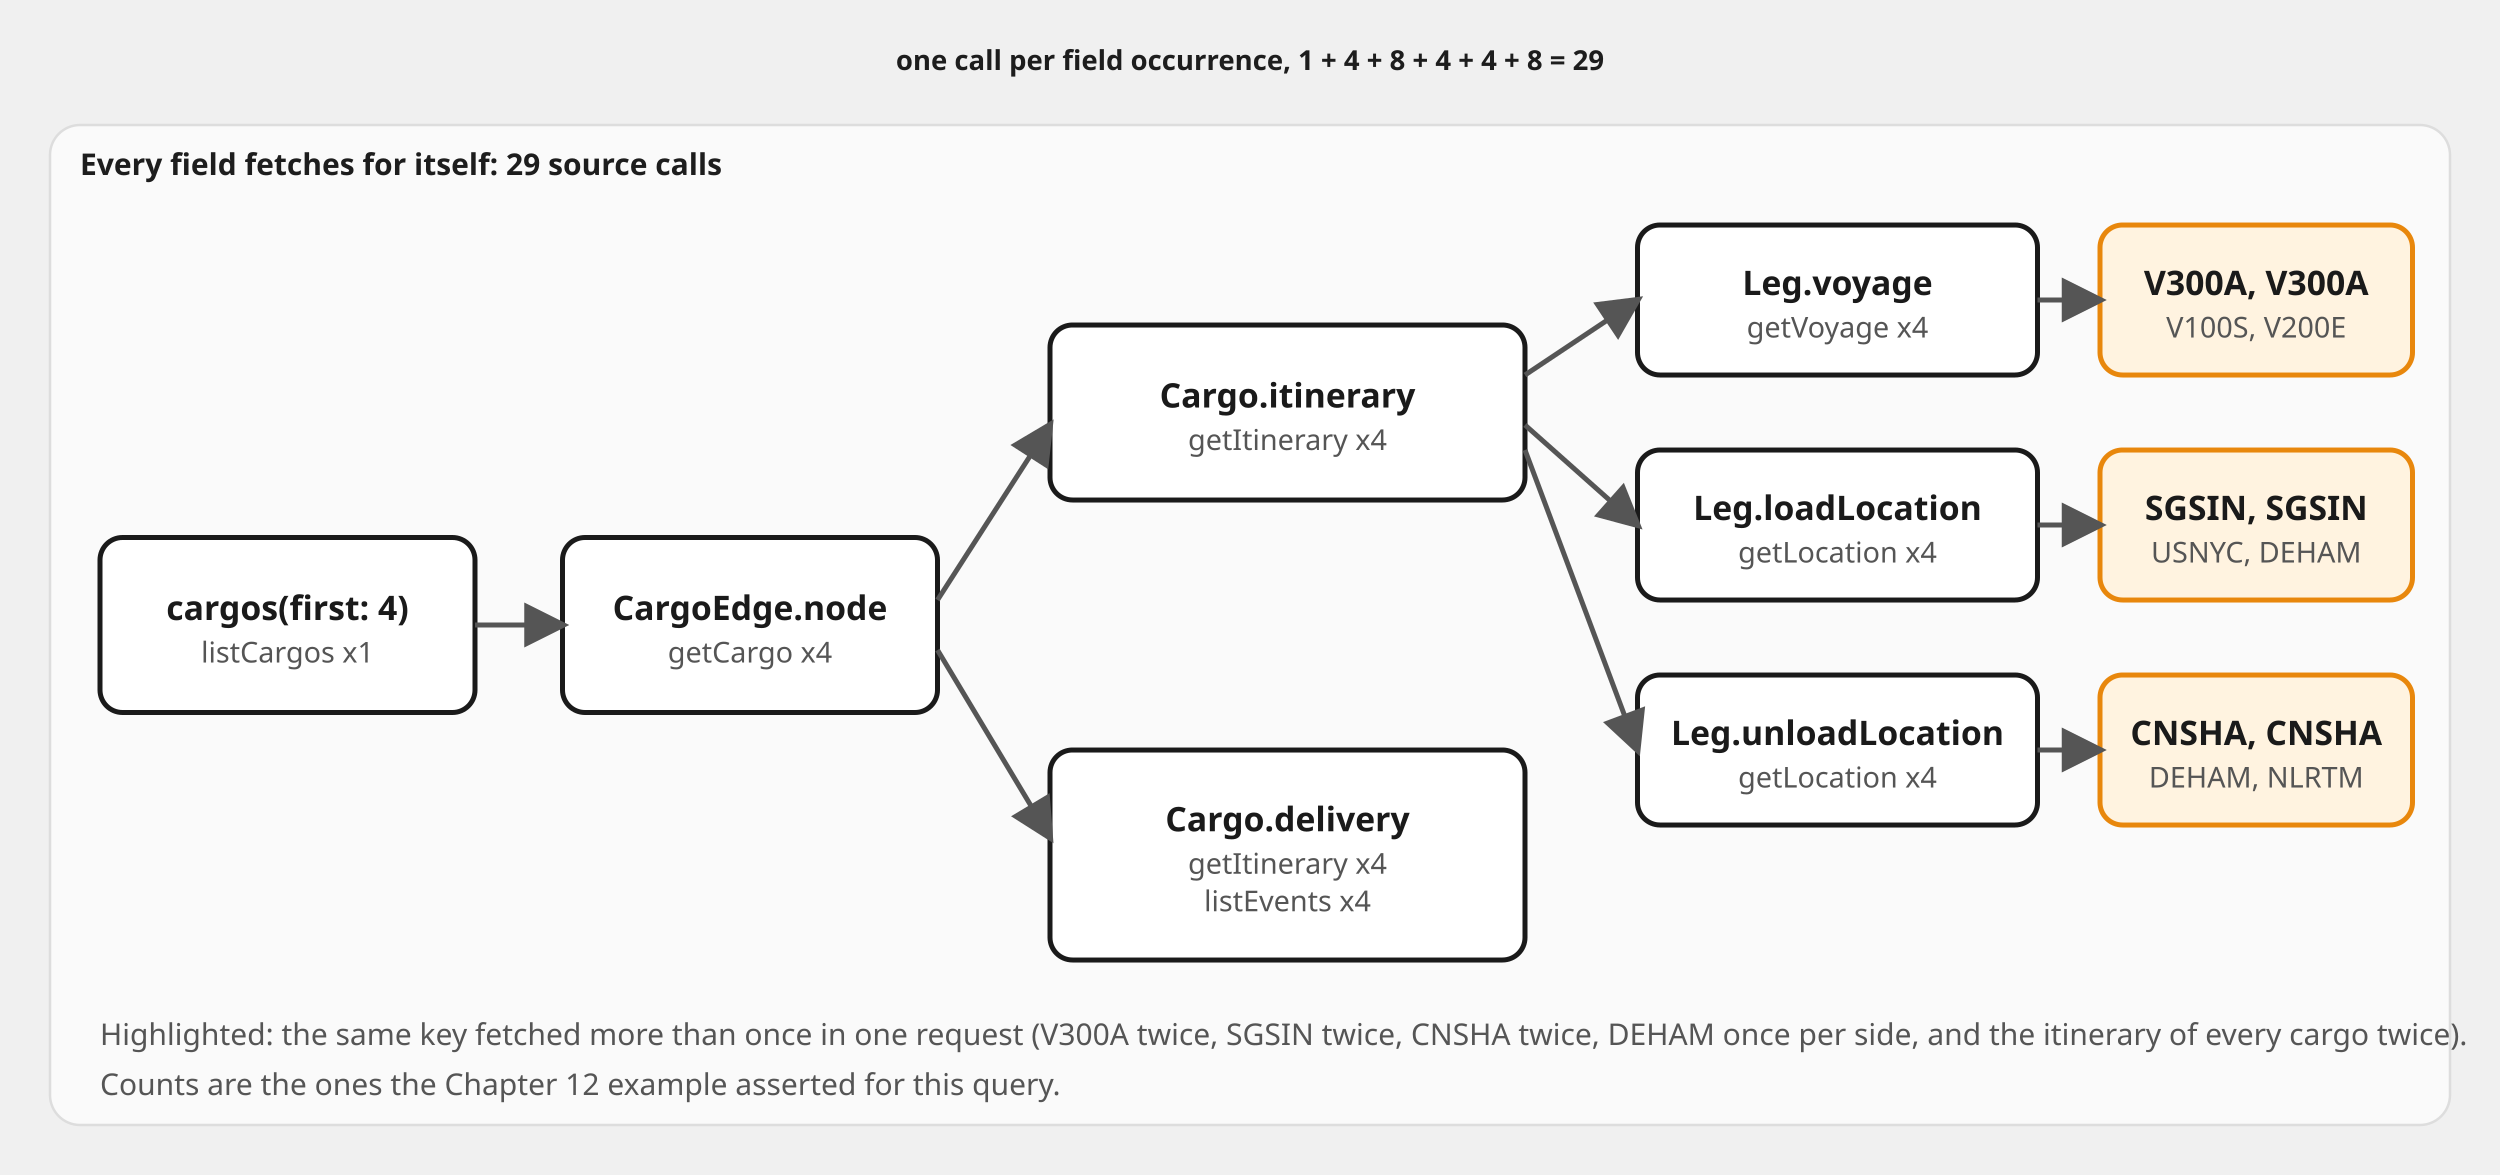
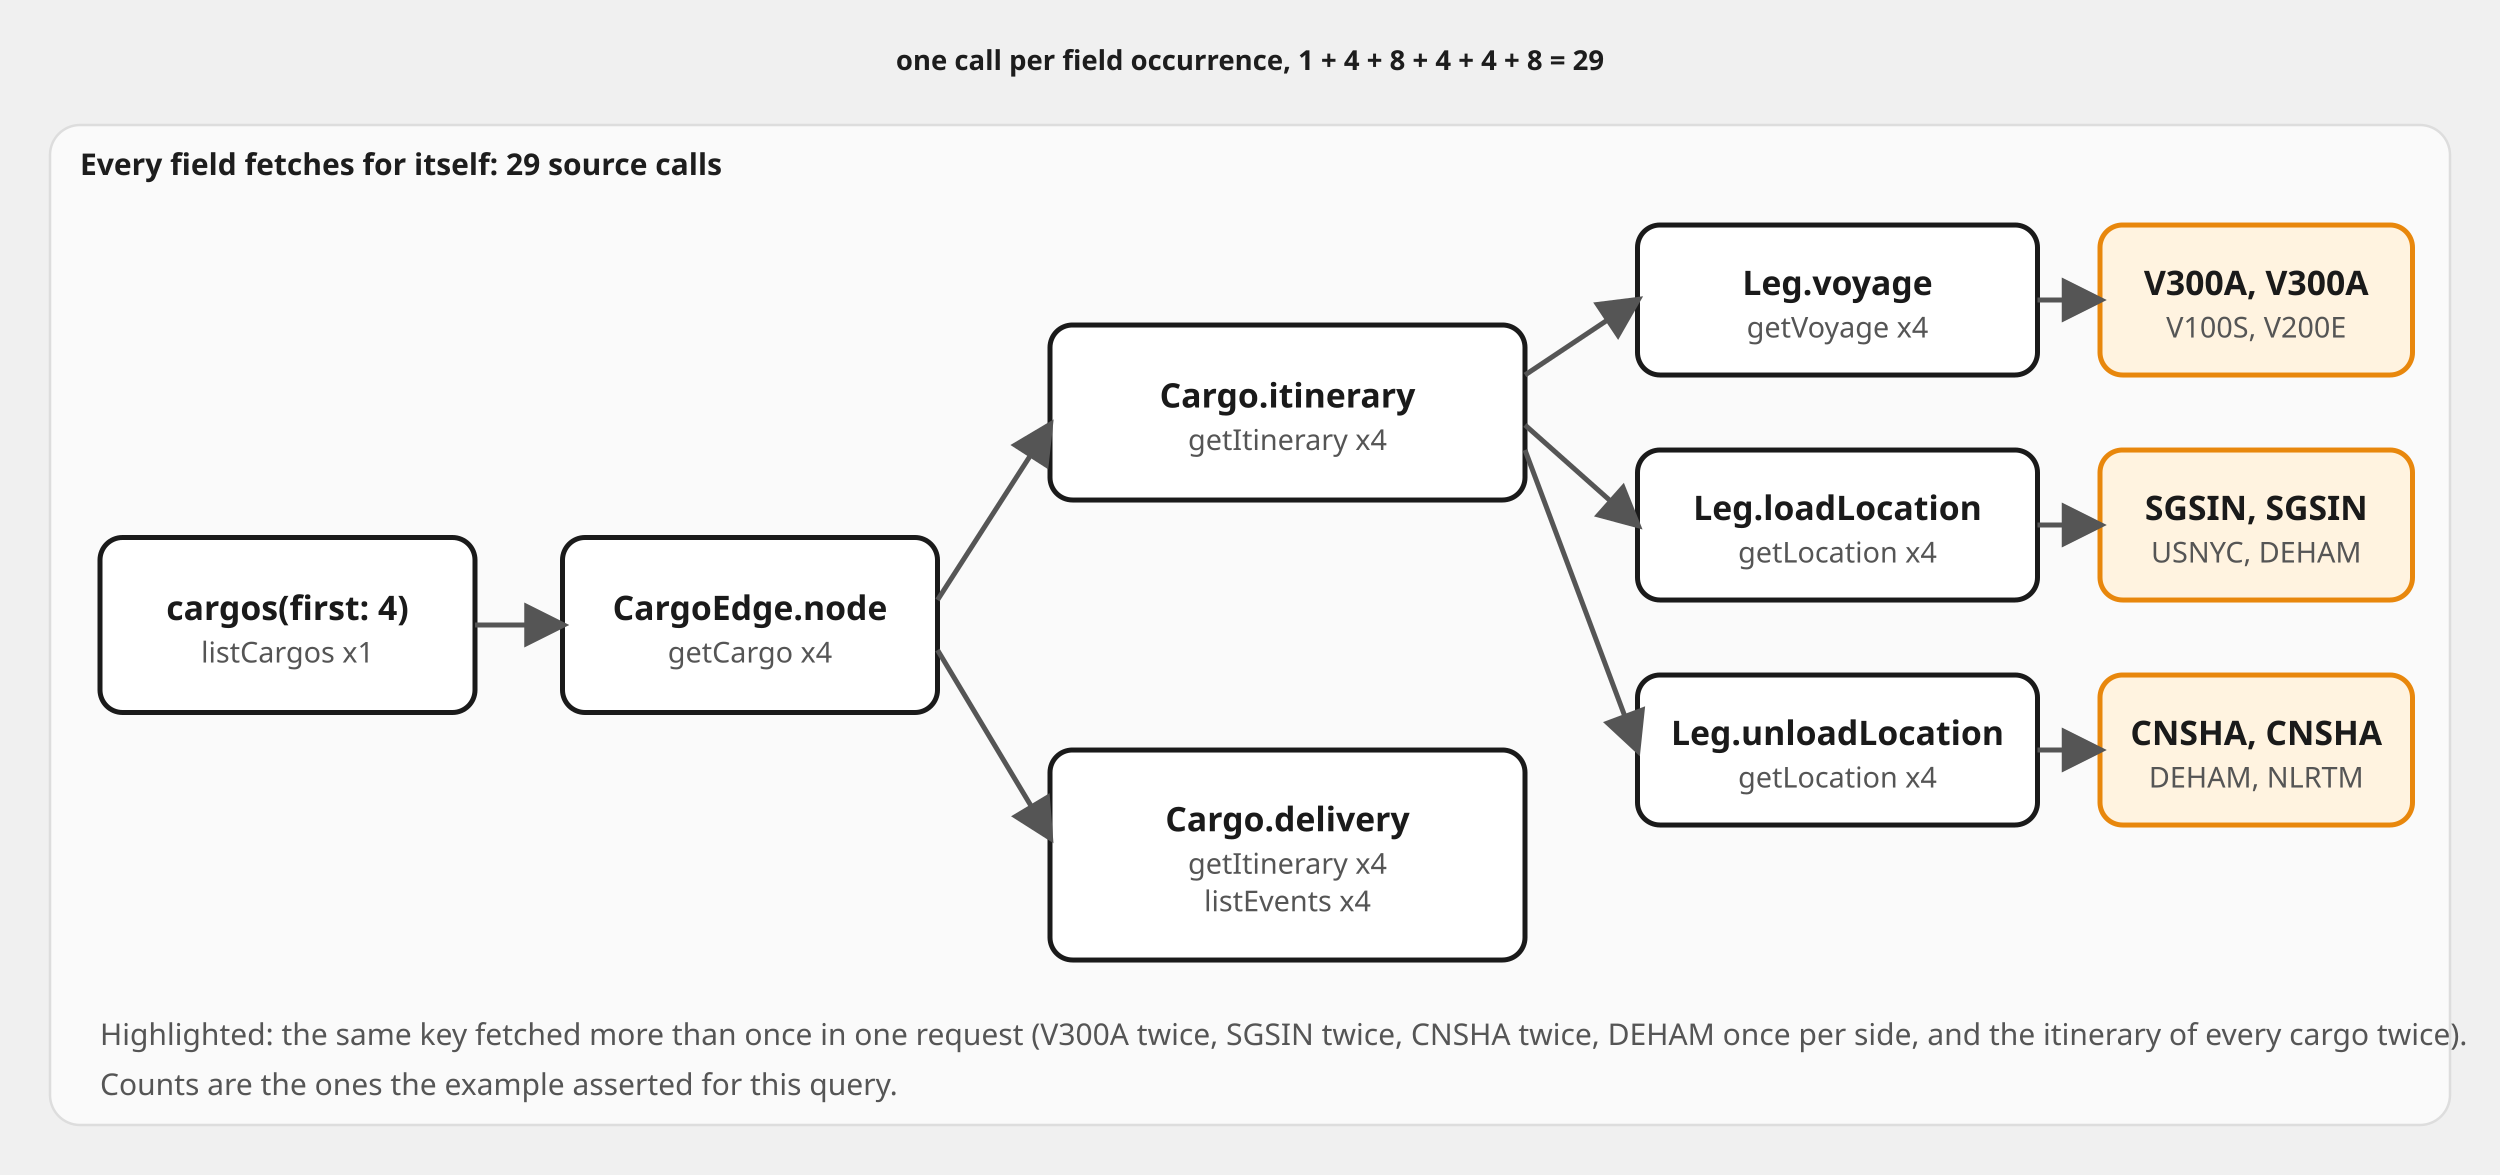
<svg xmlns="http://www.w3.org/2000/svg" viewBox="0 0 1000 470" font-family="'Red Hat Text', system-ui, sans-serif" role="img">
  <defs>
    <marker id="a" viewBox="0 0 10 10" refX="8.5" refY="5" markerWidth="9" markerHeight="9" orient="auto-start-reverse">
      <path d="M0,0 L10,5 L0,10 z" fill="#555" />
    </marker>
    <marker id="am" viewBox="0 0 10 10" refX="8.5" refY="5" markerWidth="9" markerHeight="9" orient="auto-start-reverse">
      <path d="M0,0 L10,5 L0,10 z" fill="#e8870c" />
    </marker>
  </defs>
  <rect x="20" y="50" width="960" height="400" rx="12" fill="#fafafa" stroke="#ddd" />
  <text x="32" y="70" font-size="12" font-weight="700" fill="#1d1d1d">Every field fetches for itself: 29 source calls</text>
  <rect x="40" y="215" width="150" height="70" rx="9" fill="#ffffff" stroke="#1a1a1a" stroke-width="2" />
  <text x="115.0" y="248.0" font-size="13.5" font-weight="700" fill="#1a1a1a" text-anchor="middle">cargos(first: 4)</text>
  <text x="115.0" y="265.0" font-size="11.5" fill="#555555" text-anchor="middle">listCargos x1</text>
  <rect x="225" y="215" width="150" height="70" rx="9" fill="#ffffff" stroke="#1a1a1a" stroke-width="2" />
  <text x="300.0" y="248.0" font-size="13.5" font-weight="700" fill="#1a1a1a" text-anchor="middle">CargoEdge.node</text>
  <text x="300.0" y="265.0" font-size="11.5" fill="#555555" text-anchor="middle">getCargo x4</text>
  <rect x="420" y="130" width="190" height="70" rx="9" fill="#ffffff" stroke="#1a1a1a" stroke-width="2" />
  <text x="515.0" y="163.0" font-size="13.5" font-weight="700" fill="#1a1a1a" text-anchor="middle">Cargo.itinerary</text>
  <text x="515.0" y="180.0" font-size="11.5" fill="#555555" text-anchor="middle">getItinerary x4</text>
  <rect x="420" y="300" width="190" height="84" rx="9" fill="#ffffff" stroke="#1a1a1a" stroke-width="2" />
  <text x="515.0" y="332.5" font-size="13.5" font-weight="700" fill="#1a1a1a" text-anchor="middle">Cargo.delivery</text>
  <text x="515.0" y="349.5" font-size="11.5" fill="#555555" text-anchor="middle">getItinerary x4</text>
  <text x="515.0" y="364.5" font-size="11.5" fill="#555555" text-anchor="middle">listEvents x4</text>
  <rect x="655" y="90" width="160" height="60" rx="9" fill="#ffffff" stroke="#1a1a1a" stroke-width="2" />
  <text x="735.0" y="118.0" font-size="13.5" font-weight="700" fill="#1a1a1a" text-anchor="middle">Leg.voyage</text>
  <text x="735.0" y="135.0" font-size="11.5" fill="#555555" text-anchor="middle">getVoyage x4</text>
  <rect x="655" y="180" width="160" height="60" rx="9" fill="#ffffff" stroke="#1a1a1a" stroke-width="2" />
  <text x="735.0" y="208.0" font-size="13.5" font-weight="700" fill="#1a1a1a" text-anchor="middle">Leg.loadLocation</text>
  <text x="735.0" y="225.0" font-size="11.5" fill="#555555" text-anchor="middle">getLocation x4</text>
  <rect x="655" y="270" width="160" height="60" rx="9" fill="#ffffff" stroke="#1a1a1a" stroke-width="2" />
  <text x="735.0" y="298.0" font-size="13.5" font-weight="700" fill="#1a1a1a" text-anchor="middle">Leg.unloadLocation</text>
  <text x="735.0" y="315.0" font-size="11.5" fill="#555555" text-anchor="middle">getLocation x4</text>
  <rect x="840" y="90" width="125" height="60" rx="9" fill="#fff3e0" stroke="#e8870c" stroke-width="2" />
  <text x="902.5" y="118.0" font-size="13.5" font-weight="700" fill="#1a1a1a" text-anchor="middle">V300A, V300A</text>
  <text x="902.5" y="135.0" font-size="11.5" fill="#555555" text-anchor="middle">V100S, V200E</text>
  <rect x="840" y="180" width="125" height="60" rx="9" fill="#fff3e0" stroke="#e8870c" stroke-width="2" />
  <text x="902.5" y="208.0" font-size="13.5" font-weight="700" fill="#1a1a1a" text-anchor="middle">SGSIN, SGSIN</text>
  <text x="902.5" y="225.0" font-size="11.5" fill="#555555" text-anchor="middle">USNYC, DEHAM</text>
  <rect x="840" y="270" width="125" height="60" rx="9" fill="#fff3e0" stroke="#e8870c" stroke-width="2" />
  <text x="902.5" y="298.0" font-size="13.5" font-weight="700" fill="#1a1a1a" text-anchor="middle">CNSHA, CNSHA</text>
  <text x="902.5" y="315.0" font-size="11.5" fill="#555555" text-anchor="middle">DEHAM, NLRTM</text>
  <path d="M190,250 L225,250" fill="none" stroke="#555" stroke-width="2" marker-end="url(#a)" />
  <path d="M375,240 L420,170" fill="none" stroke="#555" stroke-width="2" marker-end="url(#a)" />
  <path d="M375,260 L420,335" fill="none" stroke="#555" stroke-width="2" marker-end="url(#a)" />
  <path d="M610,150 L655,120" fill="none" stroke="#555" stroke-width="2" marker-end="url(#a)" />
  <path d="M610,170 L655,210" fill="none" stroke="#555" stroke-width="2" marker-end="url(#a)" />
  <path d="M610,180 L655,300" fill="none" stroke="#555" stroke-width="2" marker-end="url(#a)" />
  <path d="M815,120 L840,120" fill="none" stroke="#555" stroke-width="2" marker-end="url(#a)" />
  <path d="M815,210 L840,210" fill="none" stroke="#555" stroke-width="2" marker-end="url(#a)" />
  <path d="M815,300 L840,300" fill="none" stroke="#555" stroke-width="2" marker-end="url(#a)" />
  <text x="500" y="28" font-size="11" fill="#1d1d1d" text-anchor="middle" font-weight="700">one call per field occurrence, 1 + 4 + 8 + 4 + 4 + 8 = 29</text>
  <text x="40" y="418" font-size="12" fill="#555555" text-anchor="start">Highlighted: the same key fetched more than once in one request (V300A twice, SGSIN twice, CNSHA twice, DEHAM once per side, and the itinerary of every cargo twice).</text>
-   <text x="40" y="438" font-size="12" fill="#555555" text-anchor="start">Counts are the ones the Chapter 12 example asserted for this query.</text>
+   <text x="40" y="438" font-size="12" fill="#555555" text-anchor="start">Counts are the ones the example asserted for this query.</text>
</svg>
